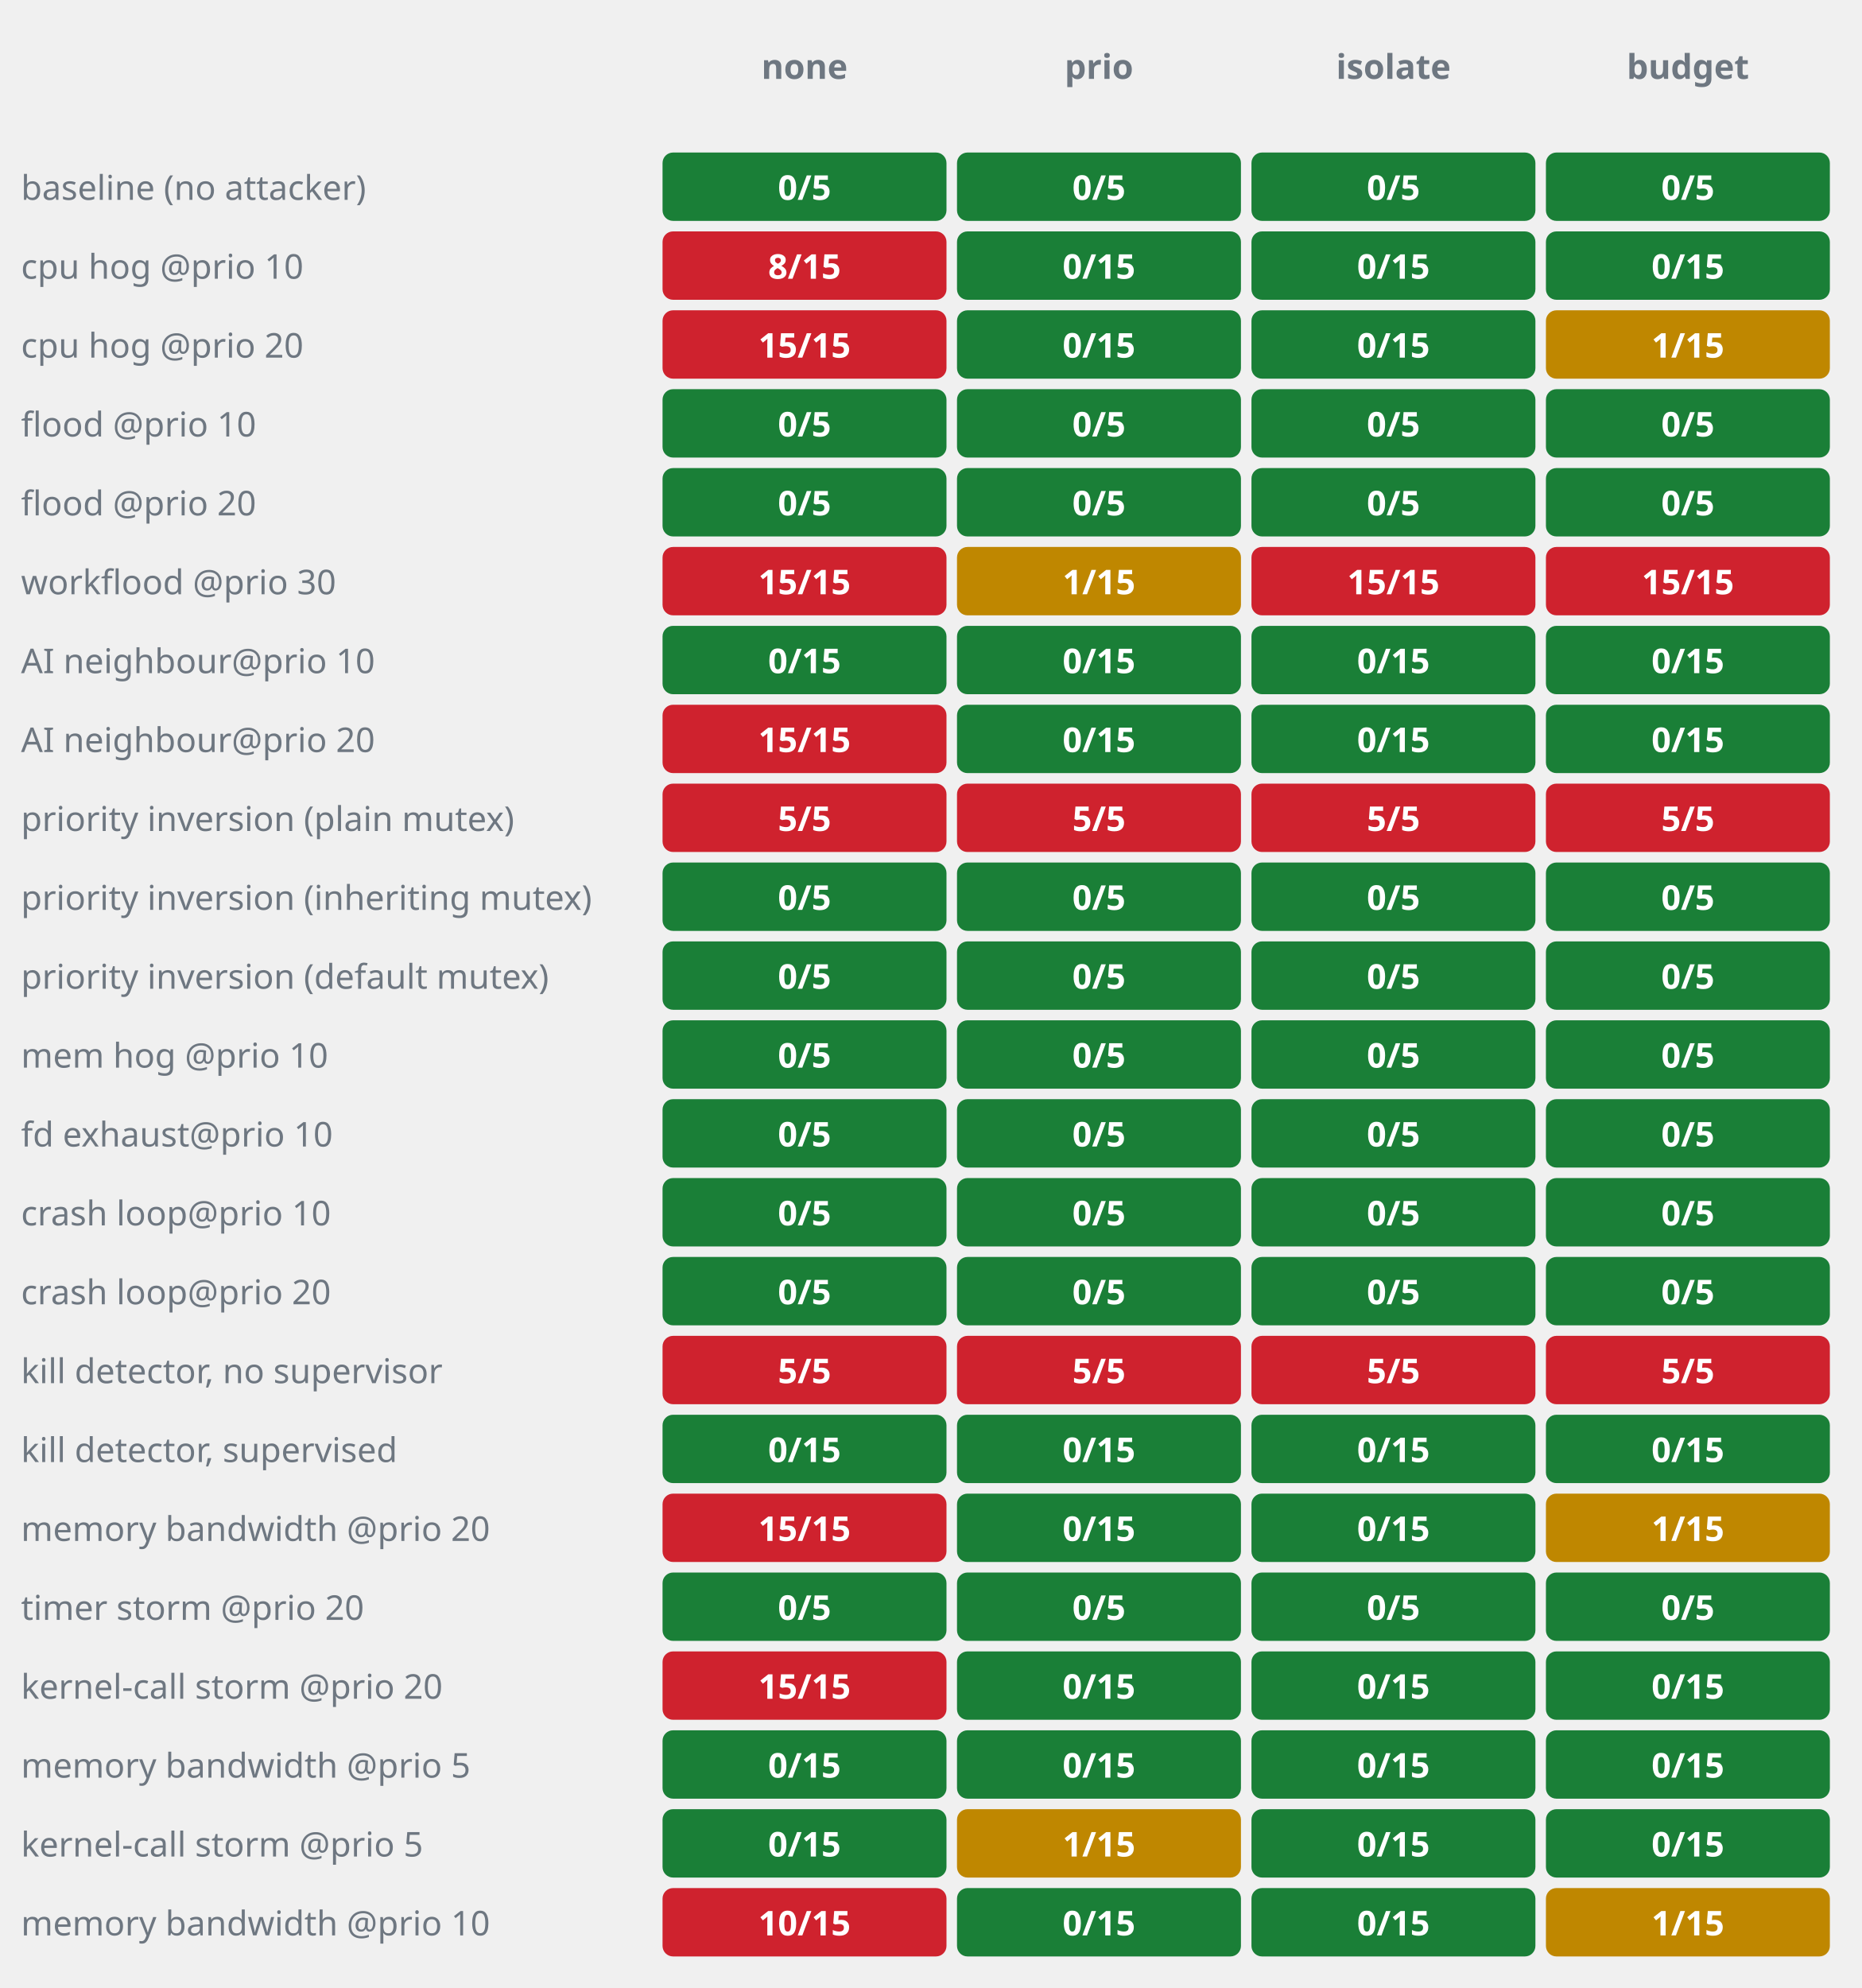
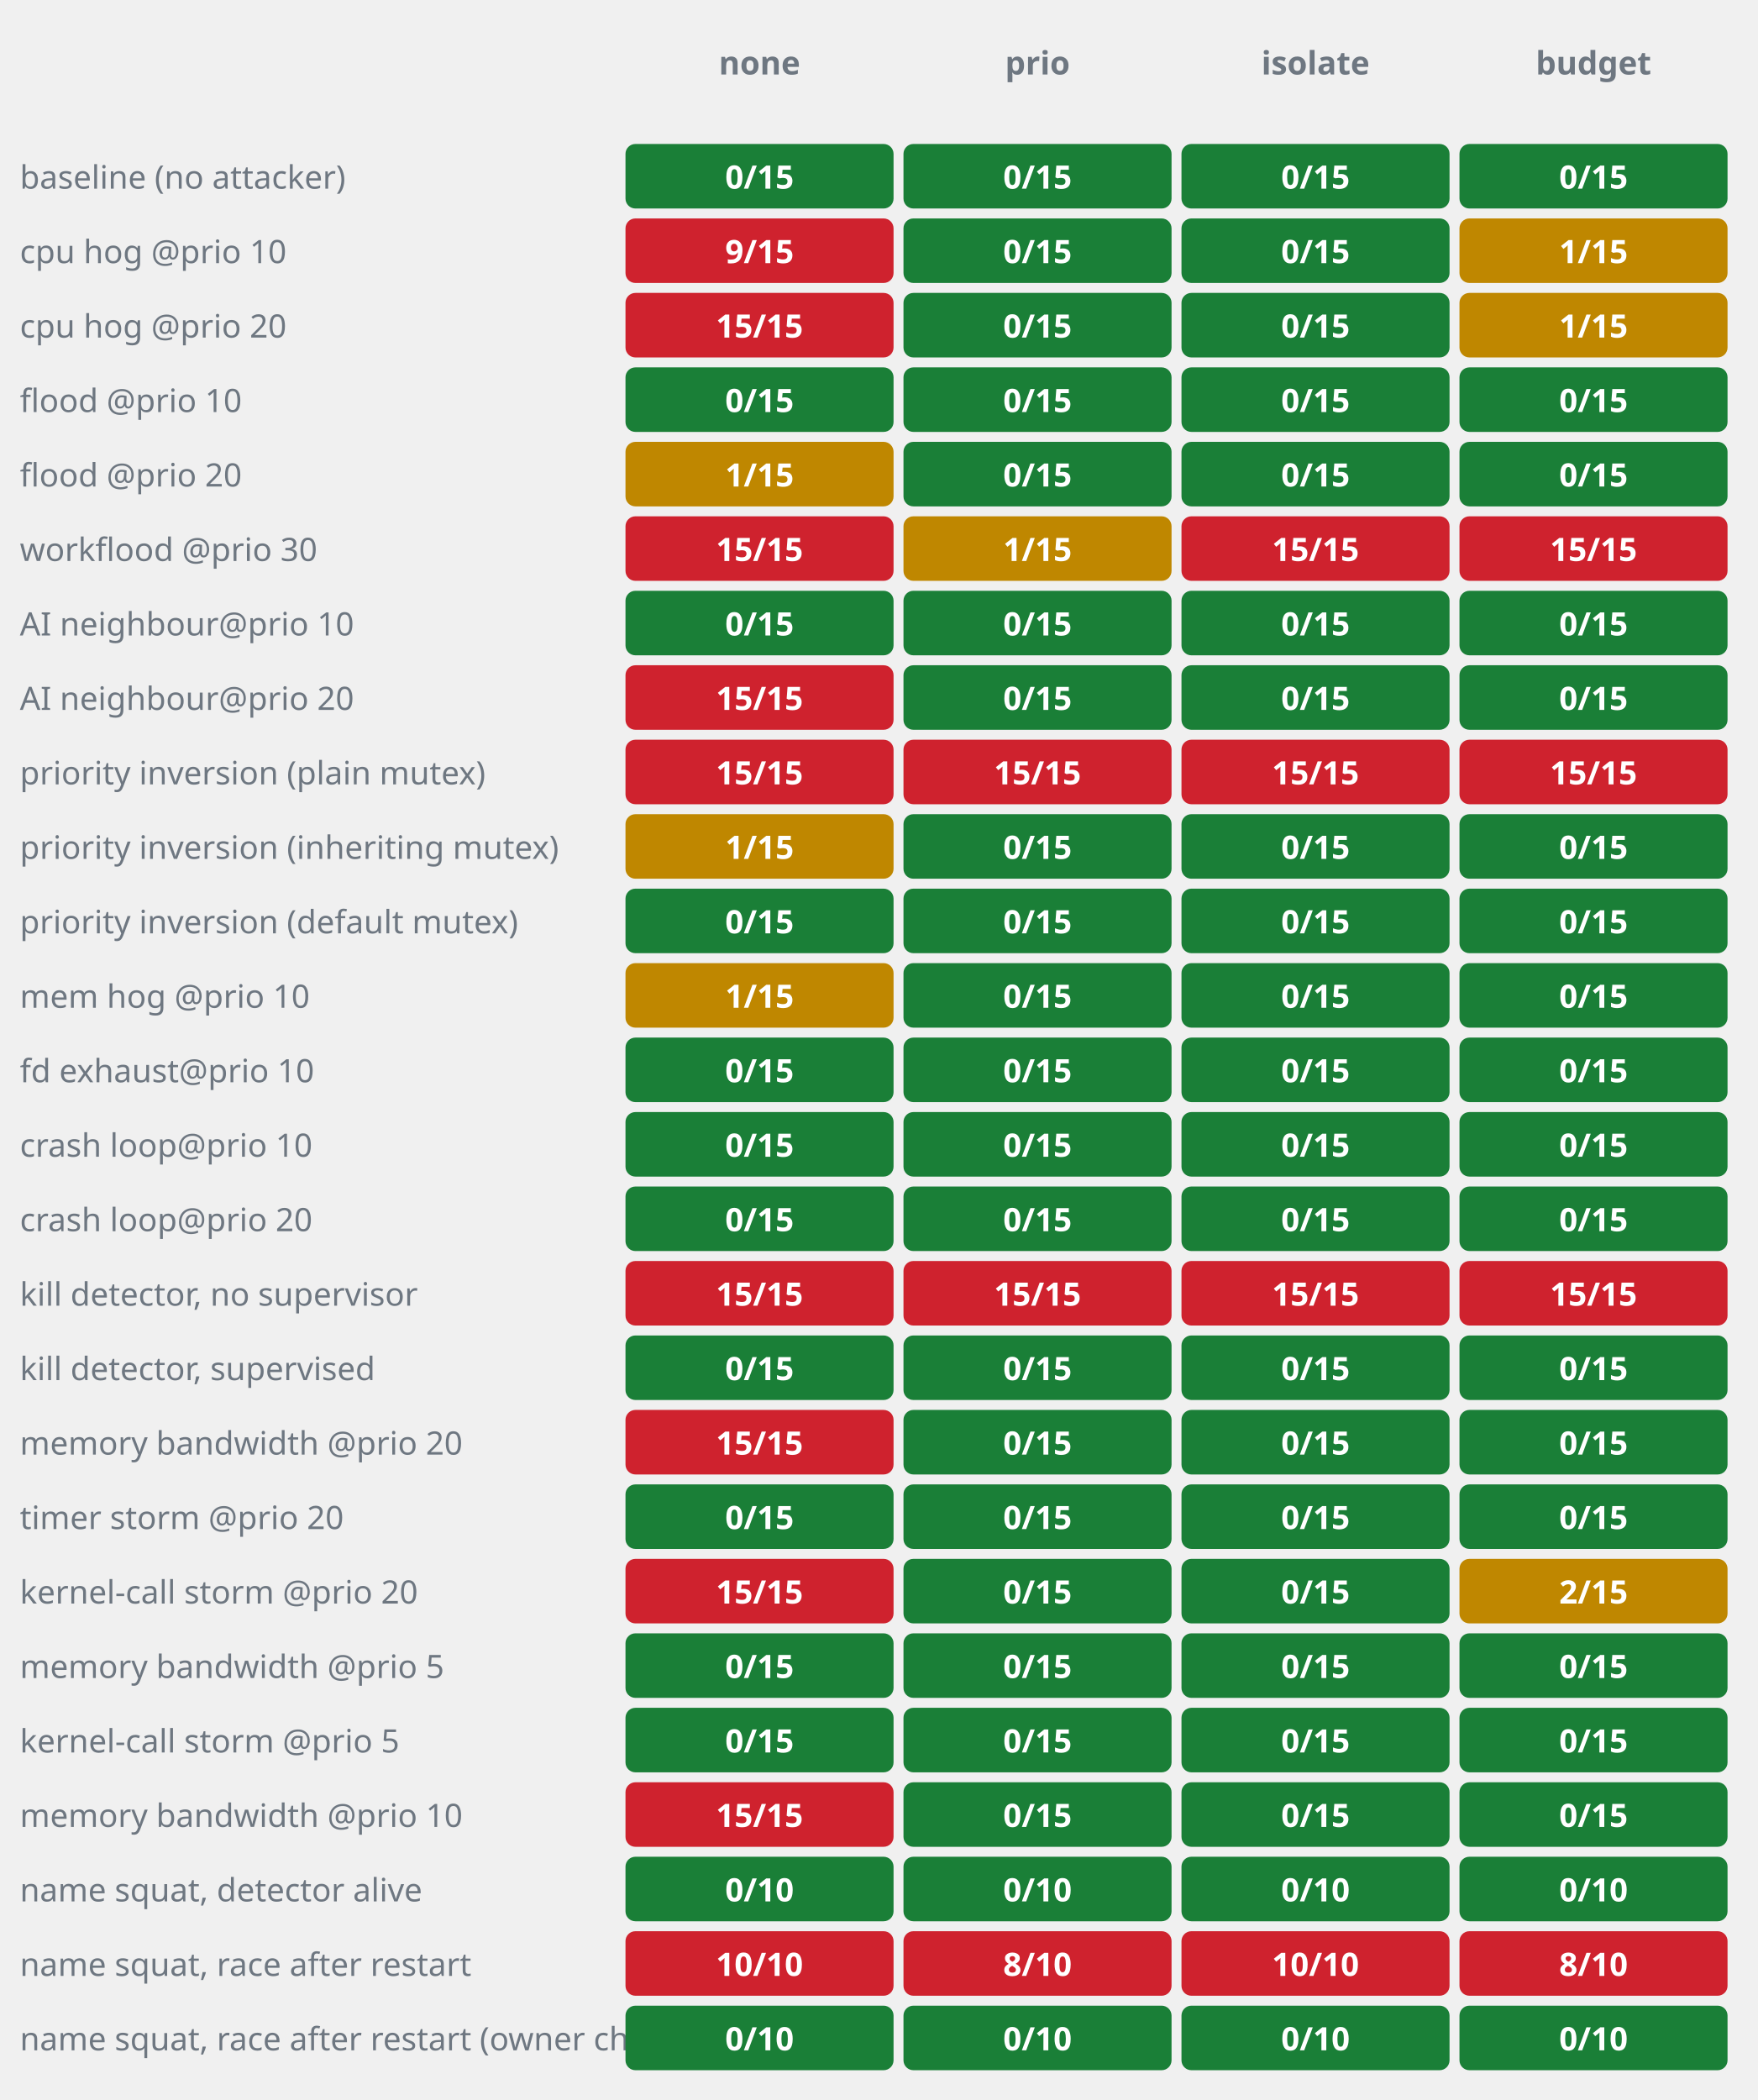
- <svg xmlns="http://www.w3.org/2000/svg" viewBox="0 0 708 756" width="708" height="756" font-family="system-ui,sans-serif" font-size="13">
+ <svg xmlns="http://www.w3.org/2000/svg" viewBox="0 0 708 846" width="708" height="846" font-family="system-ui,sans-serif" font-size="13">
  <text x="306.0" y="30" text-anchor="middle" font-weight="700" fill="#6e7781">none</text>
  <text x="418.0" y="30" text-anchor="middle" font-weight="700" fill="#6e7781">prio</text>
  <text x="530.0" y="30" text-anchor="middle" font-weight="700" fill="#6e7781">isolate</text>
  <text x="642.0" y="30" text-anchor="middle" font-weight="700" fill="#6e7781">budget</text>
  <text x="8" y="76" fill="#6e7781">baseline (no attacker)</text>
  <rect x="252" y="58" width="108" height="26" rx="4" fill="#1a7f37" />
-   <text x="306.0" y="76" text-anchor="middle" fill="#fff" font-weight="700">0/5</text>
+   <text x="306.0" y="76" text-anchor="middle" fill="#fff" font-weight="700">0/15</text>
  <rect x="364" y="58" width="108" height="26" rx="4" fill="#1a7f37" />
-   <text x="418.0" y="76" text-anchor="middle" fill="#fff" font-weight="700">0/5</text>
+   <text x="418.0" y="76" text-anchor="middle" fill="#fff" font-weight="700">0/15</text>
  <rect x="476" y="58" width="108" height="26" rx="4" fill="#1a7f37" />
-   <text x="530.0" y="76" text-anchor="middle" fill="#fff" font-weight="700">0/5</text>
+   <text x="530.0" y="76" text-anchor="middle" fill="#fff" font-weight="700">0/15</text>
  <rect x="588" y="58" width="108" height="26" rx="4" fill="#1a7f37" />
-   <text x="642.0" y="76" text-anchor="middle" fill="#fff" font-weight="700">0/5</text>
+   <text x="642.0" y="76" text-anchor="middle" fill="#fff" font-weight="700">0/15</text>
  <text x="8" y="106" fill="#6e7781">cpu hog   @prio 10</text>
  <rect x="252" y="88" width="108" height="26" rx="4" fill="#cf222e" />
-   <text x="306.0" y="106" text-anchor="middle" fill="#fff" font-weight="700">8/15</text>
+   <text x="306.0" y="106" text-anchor="middle" fill="#fff" font-weight="700">9/15</text>
  <rect x="364" y="88" width="108" height="26" rx="4" fill="#1a7f37" />
  <text x="418.0" y="106" text-anchor="middle" fill="#fff" font-weight="700">0/15</text>
  <rect x="476" y="88" width="108" height="26" rx="4" fill="#1a7f37" />
  <text x="530.0" y="106" text-anchor="middle" fill="#fff" font-weight="700">0/15</text>
-   <rect x="588" y="88" width="108" height="26" rx="4" fill="#1a7f37" />
-   <text x="642.0" y="106" text-anchor="middle" fill="#fff" font-weight="700">0/15</text>
+   <rect x="588" y="88" width="108" height="26" rx="4" fill="#bf8700" />
+   <text x="642.0" y="106" text-anchor="middle" fill="#fff" font-weight="700">1/15</text>
  <text x="8" y="136" fill="#6e7781">cpu hog   @prio 20</text>
  <rect x="252" y="118" width="108" height="26" rx="4" fill="#cf222e" />
  <text x="306.0" y="136" text-anchor="middle" fill="#fff" font-weight="700">15/15</text>
  <rect x="364" y="118" width="108" height="26" rx="4" fill="#1a7f37" />
  <text x="418.0" y="136" text-anchor="middle" fill="#fff" font-weight="700">0/15</text>
  <rect x="476" y="118" width="108" height="26" rx="4" fill="#1a7f37" />
  <text x="530.0" y="136" text-anchor="middle" fill="#fff" font-weight="700">0/15</text>
  <rect x="588" y="118" width="108" height="26" rx="4" fill="#bf8700" />
  <text x="642.0" y="136" text-anchor="middle" fill="#fff" font-weight="700">1/15</text>
  <text x="8" y="166" fill="#6e7781">flood     @prio 10</text>
  <rect x="252" y="148" width="108" height="26" rx="4" fill="#1a7f37" />
-   <text x="306.0" y="166" text-anchor="middle" fill="#fff" font-weight="700">0/5</text>
+   <text x="306.0" y="166" text-anchor="middle" fill="#fff" font-weight="700">0/15</text>
  <rect x="364" y="148" width="108" height="26" rx="4" fill="#1a7f37" />
-   <text x="418.0" y="166" text-anchor="middle" fill="#fff" font-weight="700">0/5</text>
+   <text x="418.0" y="166" text-anchor="middle" fill="#fff" font-weight="700">0/15</text>
  <rect x="476" y="148" width="108" height="26" rx="4" fill="#1a7f37" />
-   <text x="530.0" y="166" text-anchor="middle" fill="#fff" font-weight="700">0/5</text>
+   <text x="530.0" y="166" text-anchor="middle" fill="#fff" font-weight="700">0/15</text>
  <rect x="588" y="148" width="108" height="26" rx="4" fill="#1a7f37" />
-   <text x="642.0" y="166" text-anchor="middle" fill="#fff" font-weight="700">0/5</text>
+   <text x="642.0" y="166" text-anchor="middle" fill="#fff" font-weight="700">0/15</text>
  <text x="8" y="196" fill="#6e7781">flood     @prio 20</text>
-   <rect x="252" y="178" width="108" height="26" rx="4" fill="#1a7f37" />
-   <text x="306.0" y="196" text-anchor="middle" fill="#fff" font-weight="700">0/5</text>
+   <rect x="252" y="178" width="108" height="26" rx="4" fill="#bf8700" />
+   <text x="306.0" y="196" text-anchor="middle" fill="#fff" font-weight="700">1/15</text>
  <rect x="364" y="178" width="108" height="26" rx="4" fill="#1a7f37" />
-   <text x="418.0" y="196" text-anchor="middle" fill="#fff" font-weight="700">0/5</text>
+   <text x="418.0" y="196" text-anchor="middle" fill="#fff" font-weight="700">0/15</text>
  <rect x="476" y="178" width="108" height="26" rx="4" fill="#1a7f37" />
-   <text x="530.0" y="196" text-anchor="middle" fill="#fff" font-weight="700">0/5</text>
+   <text x="530.0" y="196" text-anchor="middle" fill="#fff" font-weight="700">0/15</text>
  <rect x="588" y="178" width="108" height="26" rx="4" fill="#1a7f37" />
-   <text x="642.0" y="196" text-anchor="middle" fill="#fff" font-weight="700">0/5</text>
+   <text x="642.0" y="196" text-anchor="middle" fill="#fff" font-weight="700">0/15</text>
  <text x="8" y="226" fill="#6e7781">workflood @prio 30</text>
  <rect x="252" y="208" width="108" height="26" rx="4" fill="#cf222e" />
  <text x="306.0" y="226" text-anchor="middle" fill="#fff" font-weight="700">15/15</text>
  <rect x="364" y="208" width="108" height="26" rx="4" fill="#bf8700" />
  <text x="418.0" y="226" text-anchor="middle" fill="#fff" font-weight="700">1/15</text>
  <rect x="476" y="208" width="108" height="26" rx="4" fill="#cf222e" />
  <text x="530.0" y="226" text-anchor="middle" fill="#fff" font-weight="700">15/15</text>
  <rect x="588" y="208" width="108" height="26" rx="4" fill="#cf222e" />
  <text x="642.0" y="226" text-anchor="middle" fill="#fff" font-weight="700">15/15</text>
  <text x="8" y="256" fill="#6e7781">AI neighbour@prio 10</text>
  <rect x="252" y="238" width="108" height="26" rx="4" fill="#1a7f37" />
  <text x="306.0" y="256" text-anchor="middle" fill="#fff" font-weight="700">0/15</text>
  <rect x="364" y="238" width="108" height="26" rx="4" fill="#1a7f37" />
  <text x="418.0" y="256" text-anchor="middle" fill="#fff" font-weight="700">0/15</text>
  <rect x="476" y="238" width="108" height="26" rx="4" fill="#1a7f37" />
  <text x="530.0" y="256" text-anchor="middle" fill="#fff" font-weight="700">0/15</text>
  <rect x="588" y="238" width="108" height="26" rx="4" fill="#1a7f37" />
  <text x="642.0" y="256" text-anchor="middle" fill="#fff" font-weight="700">0/15</text>
  <text x="8" y="286" fill="#6e7781">AI neighbour@prio 20</text>
  <rect x="252" y="268" width="108" height="26" rx="4" fill="#cf222e" />
  <text x="306.0" y="286" text-anchor="middle" fill="#fff" font-weight="700">15/15</text>
  <rect x="364" y="268" width="108" height="26" rx="4" fill="#1a7f37" />
  <text x="418.0" y="286" text-anchor="middle" fill="#fff" font-weight="700">0/15</text>
  <rect x="476" y="268" width="108" height="26" rx="4" fill="#1a7f37" />
  <text x="530.0" y="286" text-anchor="middle" fill="#fff" font-weight="700">0/15</text>
  <rect x="588" y="268" width="108" height="26" rx="4" fill="#1a7f37" />
  <text x="642.0" y="286" text-anchor="middle" fill="#fff" font-weight="700">0/15</text>
  <text x="8" y="316" fill="#6e7781">priority inversion (plain mutex)</text>
  <rect x="252" y="298" width="108" height="26" rx="4" fill="#cf222e" />
-   <text x="306.0" y="316" text-anchor="middle" fill="#fff" font-weight="700">5/5</text>
+   <text x="306.0" y="316" text-anchor="middle" fill="#fff" font-weight="700">15/15</text>
  <rect x="364" y="298" width="108" height="26" rx="4" fill="#cf222e" />
-   <text x="418.0" y="316" text-anchor="middle" fill="#fff" font-weight="700">5/5</text>
+   <text x="418.0" y="316" text-anchor="middle" fill="#fff" font-weight="700">15/15</text>
  <rect x="476" y="298" width="108" height="26" rx="4" fill="#cf222e" />
-   <text x="530.0" y="316" text-anchor="middle" fill="#fff" font-weight="700">5/5</text>
+   <text x="530.0" y="316" text-anchor="middle" fill="#fff" font-weight="700">15/15</text>
  <rect x="588" y="298" width="108" height="26" rx="4" fill="#cf222e" />
-   <text x="642.0" y="316" text-anchor="middle" fill="#fff" font-weight="700">5/5</text>
+   <text x="642.0" y="316" text-anchor="middle" fill="#fff" font-weight="700">15/15</text>
  <text x="8" y="346" fill="#6e7781">priority inversion (inheriting mutex)</text>
-   <rect x="252" y="328" width="108" height="26" rx="4" fill="#1a7f37" />
-   <text x="306.0" y="346" text-anchor="middle" fill="#fff" font-weight="700">0/5</text>
+   <rect x="252" y="328" width="108" height="26" rx="4" fill="#bf8700" />
+   <text x="306.0" y="346" text-anchor="middle" fill="#fff" font-weight="700">1/15</text>
  <rect x="364" y="328" width="108" height="26" rx="4" fill="#1a7f37" />
-   <text x="418.0" y="346" text-anchor="middle" fill="#fff" font-weight="700">0/5</text>
+   <text x="418.0" y="346" text-anchor="middle" fill="#fff" font-weight="700">0/15</text>
  <rect x="476" y="328" width="108" height="26" rx="4" fill="#1a7f37" />
-   <text x="530.0" y="346" text-anchor="middle" fill="#fff" font-weight="700">0/5</text>
+   <text x="530.0" y="346" text-anchor="middle" fill="#fff" font-weight="700">0/15</text>
  <rect x="588" y="328" width="108" height="26" rx="4" fill="#1a7f37" />
-   <text x="642.0" y="346" text-anchor="middle" fill="#fff" font-weight="700">0/5</text>
+   <text x="642.0" y="346" text-anchor="middle" fill="#fff" font-weight="700">0/15</text>
  <text x="8" y="376" fill="#6e7781">priority inversion (default mutex)</text>
  <rect x="252" y="358" width="108" height="26" rx="4" fill="#1a7f37" />
-   <text x="306.0" y="376" text-anchor="middle" fill="#fff" font-weight="700">0/5</text>
+   <text x="306.0" y="376" text-anchor="middle" fill="#fff" font-weight="700">0/15</text>
  <rect x="364" y="358" width="108" height="26" rx="4" fill="#1a7f37" />
-   <text x="418.0" y="376" text-anchor="middle" fill="#fff" font-weight="700">0/5</text>
+   <text x="418.0" y="376" text-anchor="middle" fill="#fff" font-weight="700">0/15</text>
  <rect x="476" y="358" width="108" height="26" rx="4" fill="#1a7f37" />
-   <text x="530.0" y="376" text-anchor="middle" fill="#fff" font-weight="700">0/5</text>
+   <text x="530.0" y="376" text-anchor="middle" fill="#fff" font-weight="700">0/15</text>
  <rect x="588" y="358" width="108" height="26" rx="4" fill="#1a7f37" />
-   <text x="642.0" y="376" text-anchor="middle" fill="#fff" font-weight="700">0/5</text>
+   <text x="642.0" y="376" text-anchor="middle" fill="#fff" font-weight="700">0/15</text>
  <text x="8" y="406" fill="#6e7781">mem hog   @prio 10</text>
-   <rect x="252" y="388" width="108" height="26" rx="4" fill="#1a7f37" />
-   <text x="306.0" y="406" text-anchor="middle" fill="#fff" font-weight="700">0/5</text>
+   <rect x="252" y="388" width="108" height="26" rx="4" fill="#bf8700" />
+   <text x="306.0" y="406" text-anchor="middle" fill="#fff" font-weight="700">1/15</text>
  <rect x="364" y="388" width="108" height="26" rx="4" fill="#1a7f37" />
-   <text x="418.0" y="406" text-anchor="middle" fill="#fff" font-weight="700">0/5</text>
+   <text x="418.0" y="406" text-anchor="middle" fill="#fff" font-weight="700">0/15</text>
  <rect x="476" y="388" width="108" height="26" rx="4" fill="#1a7f37" />
-   <text x="530.0" y="406" text-anchor="middle" fill="#fff" font-weight="700">0/5</text>
+   <text x="530.0" y="406" text-anchor="middle" fill="#fff" font-weight="700">0/15</text>
  <rect x="588" y="388" width="108" height="26" rx="4" fill="#1a7f37" />
-   <text x="642.0" y="406" text-anchor="middle" fill="#fff" font-weight="700">0/5</text>
+   <text x="642.0" y="406" text-anchor="middle" fill="#fff" font-weight="700">0/15</text>
  <text x="8" y="436" fill="#6e7781">fd exhaust@prio 10</text>
  <rect x="252" y="418" width="108" height="26" rx="4" fill="#1a7f37" />
-   <text x="306.0" y="436" text-anchor="middle" fill="#fff" font-weight="700">0/5</text>
+   <text x="306.0" y="436" text-anchor="middle" fill="#fff" font-weight="700">0/15</text>
  <rect x="364" y="418" width="108" height="26" rx="4" fill="#1a7f37" />
-   <text x="418.0" y="436" text-anchor="middle" fill="#fff" font-weight="700">0/5</text>
+   <text x="418.0" y="436" text-anchor="middle" fill="#fff" font-weight="700">0/15</text>
  <rect x="476" y="418" width="108" height="26" rx="4" fill="#1a7f37" />
-   <text x="530.0" y="436" text-anchor="middle" fill="#fff" font-weight="700">0/5</text>
+   <text x="530.0" y="436" text-anchor="middle" fill="#fff" font-weight="700">0/15</text>
  <rect x="588" y="418" width="108" height="26" rx="4" fill="#1a7f37" />
-   <text x="642.0" y="436" text-anchor="middle" fill="#fff" font-weight="700">0/5</text>
+   <text x="642.0" y="436" text-anchor="middle" fill="#fff" font-weight="700">0/15</text>
  <text x="8" y="466" fill="#6e7781">crash loop@prio 10</text>
  <rect x="252" y="448" width="108" height="26" rx="4" fill="#1a7f37" />
-   <text x="306.0" y="466" text-anchor="middle" fill="#fff" font-weight="700">0/5</text>
+   <text x="306.0" y="466" text-anchor="middle" fill="#fff" font-weight="700">0/15</text>
  <rect x="364" y="448" width="108" height="26" rx="4" fill="#1a7f37" />
-   <text x="418.0" y="466" text-anchor="middle" fill="#fff" font-weight="700">0/5</text>
+   <text x="418.0" y="466" text-anchor="middle" fill="#fff" font-weight="700">0/15</text>
  <rect x="476" y="448" width="108" height="26" rx="4" fill="#1a7f37" />
-   <text x="530.0" y="466" text-anchor="middle" fill="#fff" font-weight="700">0/5</text>
+   <text x="530.0" y="466" text-anchor="middle" fill="#fff" font-weight="700">0/15</text>
  <rect x="588" y="448" width="108" height="26" rx="4" fill="#1a7f37" />
-   <text x="642.0" y="466" text-anchor="middle" fill="#fff" font-weight="700">0/5</text>
+   <text x="642.0" y="466" text-anchor="middle" fill="#fff" font-weight="700">0/15</text>
  <text x="8" y="496" fill="#6e7781">crash loop@prio 20</text>
  <rect x="252" y="478" width="108" height="26" rx="4" fill="#1a7f37" />
-   <text x="306.0" y="496" text-anchor="middle" fill="#fff" font-weight="700">0/5</text>
+   <text x="306.0" y="496" text-anchor="middle" fill="#fff" font-weight="700">0/15</text>
  <rect x="364" y="478" width="108" height="26" rx="4" fill="#1a7f37" />
-   <text x="418.0" y="496" text-anchor="middle" fill="#fff" font-weight="700">0/5</text>
+   <text x="418.0" y="496" text-anchor="middle" fill="#fff" font-weight="700">0/15</text>
  <rect x="476" y="478" width="108" height="26" rx="4" fill="#1a7f37" />
-   <text x="530.0" y="496" text-anchor="middle" fill="#fff" font-weight="700">0/5</text>
+   <text x="530.0" y="496" text-anchor="middle" fill="#fff" font-weight="700">0/15</text>
  <rect x="588" y="478" width="108" height="26" rx="4" fill="#1a7f37" />
-   <text x="642.0" y="496" text-anchor="middle" fill="#fff" font-weight="700">0/5</text>
+   <text x="642.0" y="496" text-anchor="middle" fill="#fff" font-weight="700">0/15</text>
  <text x="8" y="526" fill="#6e7781">kill detector, no supervisor</text>
  <rect x="252" y="508" width="108" height="26" rx="4" fill="#cf222e" />
-   <text x="306.0" y="526" text-anchor="middle" fill="#fff" font-weight="700">5/5</text>
+   <text x="306.0" y="526" text-anchor="middle" fill="#fff" font-weight="700">15/15</text>
  <rect x="364" y="508" width="108" height="26" rx="4" fill="#cf222e" />
-   <text x="418.0" y="526" text-anchor="middle" fill="#fff" font-weight="700">5/5</text>
+   <text x="418.0" y="526" text-anchor="middle" fill="#fff" font-weight="700">15/15</text>
  <rect x="476" y="508" width="108" height="26" rx="4" fill="#cf222e" />
-   <text x="530.0" y="526" text-anchor="middle" fill="#fff" font-weight="700">5/5</text>
+   <text x="530.0" y="526" text-anchor="middle" fill="#fff" font-weight="700">15/15</text>
  <rect x="588" y="508" width="108" height="26" rx="4" fill="#cf222e" />
-   <text x="642.0" y="526" text-anchor="middle" fill="#fff" font-weight="700">5/5</text>
+   <text x="642.0" y="526" text-anchor="middle" fill="#fff" font-weight="700">15/15</text>
  <text x="8" y="556" fill="#6e7781">kill detector, supervised</text>
  <rect x="252" y="538" width="108" height="26" rx="4" fill="#1a7f37" />
  <text x="306.0" y="556" text-anchor="middle" fill="#fff" font-weight="700">0/15</text>
  <rect x="364" y="538" width="108" height="26" rx="4" fill="#1a7f37" />
  <text x="418.0" y="556" text-anchor="middle" fill="#fff" font-weight="700">0/15</text>
  <rect x="476" y="538" width="108" height="26" rx="4" fill="#1a7f37" />
  <text x="530.0" y="556" text-anchor="middle" fill="#fff" font-weight="700">0/15</text>
  <rect x="588" y="538" width="108" height="26" rx="4" fill="#1a7f37" />
  <text x="642.0" y="556" text-anchor="middle" fill="#fff" font-weight="700">0/15</text>
  <text x="8" y="586" fill="#6e7781">memory bandwidth @prio 20</text>
  <rect x="252" y="568" width="108" height="26" rx="4" fill="#cf222e" />
  <text x="306.0" y="586" text-anchor="middle" fill="#fff" font-weight="700">15/15</text>
  <rect x="364" y="568" width="108" height="26" rx="4" fill="#1a7f37" />
  <text x="418.0" y="586" text-anchor="middle" fill="#fff" font-weight="700">0/15</text>
  <rect x="476" y="568" width="108" height="26" rx="4" fill="#1a7f37" />
  <text x="530.0" y="586" text-anchor="middle" fill="#fff" font-weight="700">0/15</text>
-   <rect x="588" y="568" width="108" height="26" rx="4" fill="#bf8700" />
-   <text x="642.0" y="586" text-anchor="middle" fill="#fff" font-weight="700">1/15</text>
+   <rect x="588" y="568" width="108" height="26" rx="4" fill="#1a7f37" />
+   <text x="642.0" y="586" text-anchor="middle" fill="#fff" font-weight="700">0/15</text>
  <text x="8" y="616" fill="#6e7781">timer storm @prio 20</text>
  <rect x="252" y="598" width="108" height="26" rx="4" fill="#1a7f37" />
-   <text x="306.0" y="616" text-anchor="middle" fill="#fff" font-weight="700">0/5</text>
+   <text x="306.0" y="616" text-anchor="middle" fill="#fff" font-weight="700">0/15</text>
  <rect x="364" y="598" width="108" height="26" rx="4" fill="#1a7f37" />
-   <text x="418.0" y="616" text-anchor="middle" fill="#fff" font-weight="700">0/5</text>
+   <text x="418.0" y="616" text-anchor="middle" fill="#fff" font-weight="700">0/15</text>
  <rect x="476" y="598" width="108" height="26" rx="4" fill="#1a7f37" />
-   <text x="530.0" y="616" text-anchor="middle" fill="#fff" font-weight="700">0/5</text>
+   <text x="530.0" y="616" text-anchor="middle" fill="#fff" font-weight="700">0/15</text>
  <rect x="588" y="598" width="108" height="26" rx="4" fill="#1a7f37" />
-   <text x="642.0" y="616" text-anchor="middle" fill="#fff" font-weight="700">0/5</text>
+   <text x="642.0" y="616" text-anchor="middle" fill="#fff" font-weight="700">0/15</text>
  <text x="8" y="646" fill="#6e7781">kernel-call storm @prio 20</text>
  <rect x="252" y="628" width="108" height="26" rx="4" fill="#cf222e" />
  <text x="306.0" y="646" text-anchor="middle" fill="#fff" font-weight="700">15/15</text>
  <rect x="364" y="628" width="108" height="26" rx="4" fill="#1a7f37" />
  <text x="418.0" y="646" text-anchor="middle" fill="#fff" font-weight="700">0/15</text>
  <rect x="476" y="628" width="108" height="26" rx="4" fill="#1a7f37" />
  <text x="530.0" y="646" text-anchor="middle" fill="#fff" font-weight="700">0/15</text>
-   <rect x="588" y="628" width="108" height="26" rx="4" fill="#1a7f37" />
-   <text x="642.0" y="646" text-anchor="middle" fill="#fff" font-weight="700">0/15</text>
+   <rect x="588" y="628" width="108" height="26" rx="4" fill="#bf8700" />
+   <text x="642.0" y="646" text-anchor="middle" fill="#fff" font-weight="700">2/15</text>
  <text x="8" y="676" fill="#6e7781">memory bandwidth @prio 5</text>
  <rect x="252" y="658" width="108" height="26" rx="4" fill="#1a7f37" />
  <text x="306.0" y="676" text-anchor="middle" fill="#fff" font-weight="700">0/15</text>
  <rect x="364" y="658" width="108" height="26" rx="4" fill="#1a7f37" />
  <text x="418.0" y="676" text-anchor="middle" fill="#fff" font-weight="700">0/15</text>
  <rect x="476" y="658" width="108" height="26" rx="4" fill="#1a7f37" />
  <text x="530.0" y="676" text-anchor="middle" fill="#fff" font-weight="700">0/15</text>
  <rect x="588" y="658" width="108" height="26" rx="4" fill="#1a7f37" />
  <text x="642.0" y="676" text-anchor="middle" fill="#fff" font-weight="700">0/15</text>
  <text x="8" y="706" fill="#6e7781">kernel-call storm @prio 5</text>
  <rect x="252" y="688" width="108" height="26" rx="4" fill="#1a7f37" />
  <text x="306.0" y="706" text-anchor="middle" fill="#fff" font-weight="700">0/15</text>
-   <rect x="364" y="688" width="108" height="26" rx="4" fill="#bf8700" />
-   <text x="418.0" y="706" text-anchor="middle" fill="#fff" font-weight="700">1/15</text>
+   <rect x="364" y="688" width="108" height="26" rx="4" fill="#1a7f37" />
+   <text x="418.0" y="706" text-anchor="middle" fill="#fff" font-weight="700">0/15</text>
  <rect x="476" y="688" width="108" height="26" rx="4" fill="#1a7f37" />
  <text x="530.0" y="706" text-anchor="middle" fill="#fff" font-weight="700">0/15</text>
  <rect x="588" y="688" width="108" height="26" rx="4" fill="#1a7f37" />
  <text x="642.0" y="706" text-anchor="middle" fill="#fff" font-weight="700">0/15</text>
  <text x="8" y="736" fill="#6e7781">memory bandwidth @prio 10</text>
  <rect x="252" y="718" width="108" height="26" rx="4" fill="#cf222e" />
-   <text x="306.0" y="736" text-anchor="middle" fill="#fff" font-weight="700">10/15</text>
+   <text x="306.0" y="736" text-anchor="middle" fill="#fff" font-weight="700">15/15</text>
  <rect x="364" y="718" width="108" height="26" rx="4" fill="#1a7f37" />
  <text x="418.0" y="736" text-anchor="middle" fill="#fff" font-weight="700">0/15</text>
  <rect x="476" y="718" width="108" height="26" rx="4" fill="#1a7f37" />
  <text x="530.0" y="736" text-anchor="middle" fill="#fff" font-weight="700">0/15</text>
-   <rect x="588" y="718" width="108" height="26" rx="4" fill="#bf8700" />
-   <text x="642.0" y="736" text-anchor="middle" fill="#fff" font-weight="700">1/15</text>
+   <rect x="588" y="718" width="108" height="26" rx="4" fill="#1a7f37" />
+   <text x="642.0" y="736" text-anchor="middle" fill="#fff" font-weight="700">0/15</text>
+   <text x="8" y="766" fill="#6e7781">name squat, detector alive</text>
+   <rect x="252" y="748" width="108" height="26" rx="4" fill="#1a7f37" />
+   <text x="306.0" y="766" text-anchor="middle" fill="#fff" font-weight="700">0/10</text>
+   <rect x="364" y="748" width="108" height="26" rx="4" fill="#1a7f37" />
+   <text x="418.0" y="766" text-anchor="middle" fill="#fff" font-weight="700">0/10</text>
+   <rect x="476" y="748" width="108" height="26" rx="4" fill="#1a7f37" />
+   <text x="530.0" y="766" text-anchor="middle" fill="#fff" font-weight="700">0/10</text>
+   <rect x="588" y="748" width="108" height="26" rx="4" fill="#1a7f37" />
+   <text x="642.0" y="766" text-anchor="middle" fill="#fff" font-weight="700">0/10</text>
+   <text x="8" y="796" fill="#6e7781">name squat, race after restart</text>
+   <rect x="252" y="778" width="108" height="26" rx="4" fill="#cf222e" />
+   <text x="306.0" y="796" text-anchor="middle" fill="#fff" font-weight="700">10/10</text>
+   <rect x="364" y="778" width="108" height="26" rx="4" fill="#cf222e" />
+   <text x="418.0" y="796" text-anchor="middle" fill="#fff" font-weight="700">8/10</text>
+   <rect x="476" y="778" width="108" height="26" rx="4" fill="#cf222e" />
+   <text x="530.0" y="796" text-anchor="middle" fill="#fff" font-weight="700">10/10</text>
+   <rect x="588" y="778" width="108" height="26" rx="4" fill="#cf222e" />
+   <text x="642.0" y="796" text-anchor="middle" fill="#fff" font-weight="700">8/10</text>
+   <text x="8" y="826" fill="#6e7781">name squat, race after restart (owner check)</text>
+   <rect x="252" y="808" width="108" height="26" rx="4" fill="#1a7f37" />
+   <text x="306.0" y="826" text-anchor="middle" fill="#fff" font-weight="700">0/10</text>
+   <rect x="364" y="808" width="108" height="26" rx="4" fill="#1a7f37" />
+   <text x="418.0" y="826" text-anchor="middle" fill="#fff" font-weight="700">0/10</text>
+   <rect x="476" y="808" width="108" height="26" rx="4" fill="#1a7f37" />
+   <text x="530.0" y="826" text-anchor="middle" fill="#fff" font-weight="700">0/10</text>
+   <rect x="588" y="808" width="108" height="26" rx="4" fill="#1a7f37" />
+   <text x="642.0" y="826" text-anchor="middle" fill="#fff" font-weight="700">0/10</text>
</svg>
